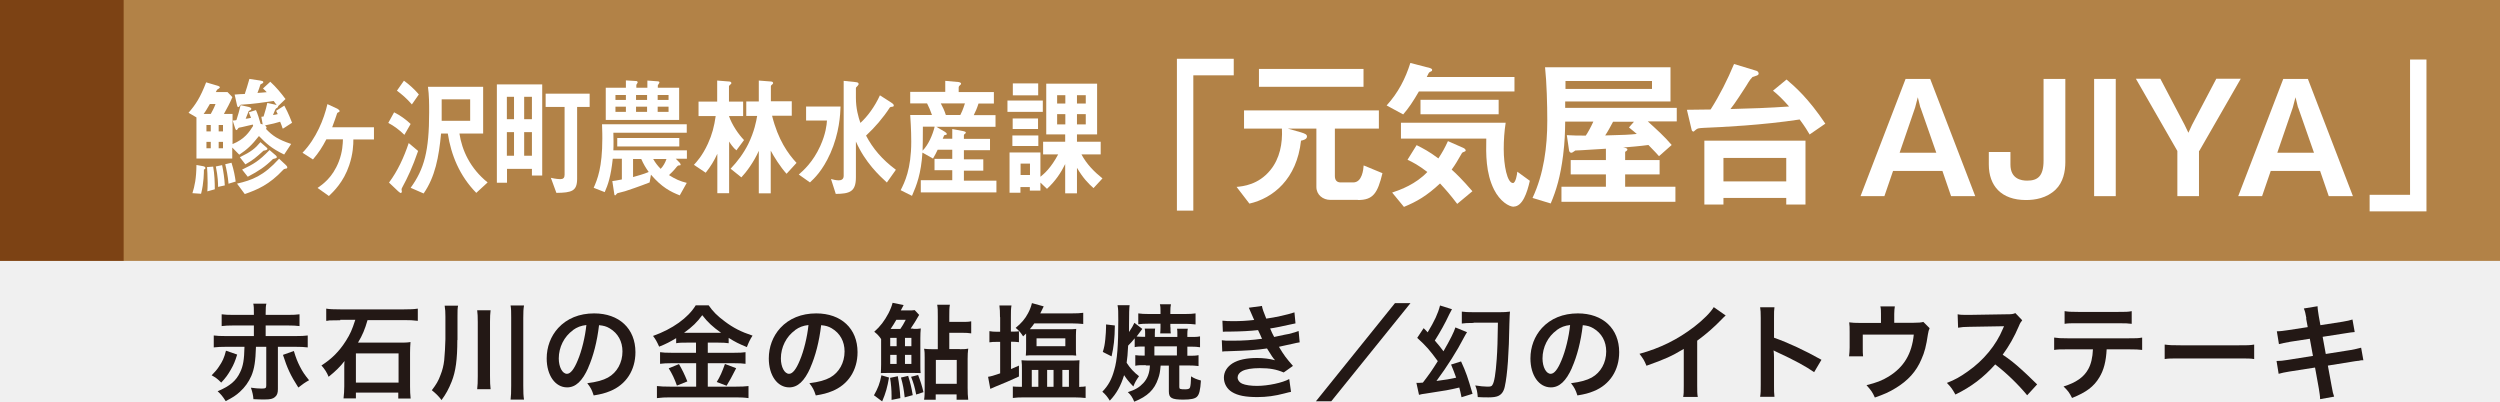
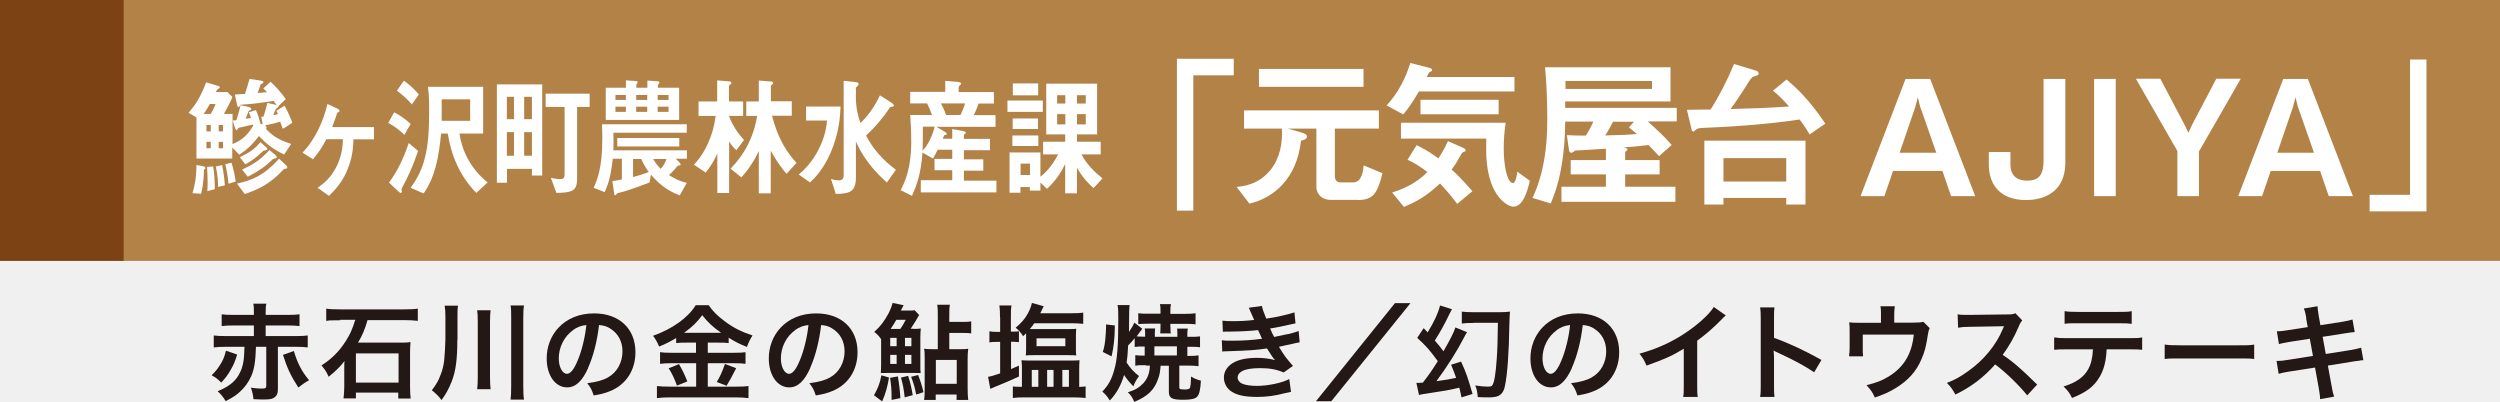
<svg xmlns="http://www.w3.org/2000/svg" viewBox="0 0 167.6 26.91">
  <defs>
    <style>
      .cls-1, .cls-2 {
        fill: #b28247;
      }

      .cls-3 {
        isolation: isolate;
      }

      .cls-4 {
        fill: #231815;
      }

      .cls-5 {
        fill: #fff;
      }

      .cls-2 {
        mix-blend-mode: multiply;
      }
    </style>
  </defs>
  <g class="cls-3">
    <g id="_レイヤー_2" data-name="レイヤー 2">
-       <g id="_テキスト1" data-name="テキスト1">
+       <g id="_レイヤー_1-2" data-name="レイヤー 1">
        <g>
          <g>
            <rect class="cls-1" width="167.6" height="17.49" />
            <rect class="cls-2" width="8.29" height="17.49" />
          </g>
          <g>
-             <path class="cls-4" d="M15.9,23.77c-.14.45-.23.67-.42,1-.2.35-.34.55-.65.88-.24-.25-.36-.33-.64-.49.24-.25.35-.37.48-.57.24-.35.36-.6.48-1.08l.75.26ZM15.15,23.25c-.32,0-.59.01-.82.04v-.8c.2.03.46.04.82.04h1.87v-.71h-1.38c-.32,0-.55.01-.78.04v-.79c.2.03.43.04.78.04h1.38v-.13c0-.3,0-.45-.04-.62h.88c-.04.11-.05.32-.05.62v.13h1.49c.35,0,.58-.01.78-.04v.79c-.24-.03-.45-.04-.78-.04h-1.49v.71h2c.36,0,.62-.01.82-.04v.8c-.22-.03-.49-.04-.82-.04h-1.18v2.84c0,.25-.05.41-.2.53-.14.12-.31.16-.68.16-.18,0-.46,0-.76-.02-.02-.25-.06-.46-.17-.77.28.04.51.06.71.06.27,0,.32-.03.32-.2v-2.6h-.69c-.03.97-.11,1.48-.31,1.95-.18.41-.43.76-.76,1.06-.27.25-.49.39-.96.63-.2-.32-.34-.48-.54-.66.83-.35,1.24-.7,1.51-1.28.2-.41.27-.83.29-1.7h-1.25ZM19.7,23.53c.14.47.24.71.41,1.05.18.35.31.54.61.91-.27.15-.44.27-.72.49-.53-.83-.74-1.29-1.03-2.19l.73-.26Z" />
-             <path class="cls-4" d="M22.81,21.47q-.62,0-.7.01s-.06,0-.13.02c-.03,0-.06,0-.11.01v-.82c.22.04.5.05.94.05h4.28c.43,0,.66-.01.92-.05v.82c-.28-.04-.53-.05-.92-.05h-2.45c-.18.62-.33.99-.64,1.51h2.8c.29,0,.49,0,.72-.04-.02.21-.03.53-.03.72v2.26c0,.27.01.57.04.81h-.83v-.4h-2.84v.39h-.83c.03-.25.05-.52.05-.81v-1.27c0-.18,0-.33.02-.43-.29.38-.62.7-1.07,1.06-.11-.28-.27-.53-.48-.76.7-.45,1.19-.94,1.64-1.65.29-.46.41-.73.63-1.41h-1.01ZM23.86,25.65h2.86v-1.96h-2.86v1.96Z" />
-             <path class="cls-4" d="M30.66,22.79c0,1.31-.11,2.11-.38,2.79-.2.5-.39.85-.68,1.24-.2-.27-.37-.43-.65-.66.29-.38.44-.62.59-1.04.12-.3.2-.62.24-.97.03-.27.08-1.1.08-1.41v-1.51c0-.29-.01-.5-.05-.74h.9c-.04.18-.04.35-.04.76v1.55ZM32.89,20.79c-.03.25-.04.45-.04.81v3.59c0,.42.01.67.04.9h-.9c.03-.24.04-.48.04-.89v-3.59c0-.38-.01-.59-.04-.81h.9ZM35.13,20.48c-.04.23-.05.43-.05.83v4.54c0,.46.01.69.05.94h-.9c.03-.24.04-.5.04-.94v-4.54c0-.39,0-.59-.04-.83h.9Z" />
-             <path class="cls-4" d="M39.44,24.65c-.4.9-.85,1.32-1.42,1.32-.8,0-1.37-.81-1.37-1.94,0-.77.27-1.49.77-2.04.59-.64,1.42-.98,2.41-.98,1.68,0,2.77,1.02,2.77,2.6,0,1.21-.63,2.18-1.7,2.61-.34.14-.61.21-1.1.29-.12-.37-.2-.53-.43-.82.64-.08,1.06-.2,1.39-.38.61-.34.97-1,.97-1.75,0-.67-.3-1.22-.86-1.55-.22-.13-.4-.18-.71-.21-.13,1.1-.38,2.07-.73,2.86ZM38.41,22.14c-.59.42-.95,1.14-.95,1.89,0,.57.24,1.03.55,1.03.23,0,.47-.29.72-.9.27-.63.5-1.58.58-2.37-.36.04-.62.14-.9.34Z" />
-             <path class="cls-4" d="M46.02,22.97c-.28,0-.48,0-.69.04v-.34c-.4.24-.68.39-1.14.57-.17-.37-.22-.46-.41-.72,1.3-.46,2.35-1.21,2.86-2.05h.87c.28.41.58.71,1.08,1.08.57.43,1.1.7,1.86.95-.17.26-.27.48-.38.77-.55-.23-.78-.34-1.22-.62v.36c-.2-.03-.39-.04-.69-.04h-.71v.68h1.77c.36,0,.58-.01.76-.04v.78c-.2-.03-.44-.04-.77-.04h-1.76v1.57h1.9c.36,0,.6-.01.83-.04v.81c-.26-.04-.55-.05-.84-.05h-4.43c-.32,0-.57.01-.87.05v-.81c.25.03.51.04.87.04h1.76v-1.57h-1.66c-.3,0-.55.01-.76.04v-.78c.19.03.41.04.76.04h1.65v-.68h-.64ZM45.52,24.41c.24.42.37.69.56,1.16l-.7.28c-.15-.44-.33-.81-.55-1.16l.69-.28ZM46,22.31h2.17q.06,0,.17,0c-.55-.39-.9-.71-1.26-1.18-.36.48-.64.76-1.22,1.18h.15ZM49.35,24.69q-.09.16-.35.67s-.05.09-.29.5l-.66-.25c.22-.35.38-.72.55-1.21l.74.28Z" />
-             <path class="cls-4" d="M54.33,24.65c-.4.9-.85,1.32-1.42,1.32-.8,0-1.37-.81-1.37-1.94,0-.77.27-1.49.77-2.04.59-.64,1.42-.98,2.41-.98,1.68,0,2.77,1.02,2.77,2.6,0,1.21-.63,2.18-1.7,2.61-.34.14-.61.21-1.1.29-.12-.37-.2-.53-.43-.82.64-.08,1.06-.2,1.39-.38.61-.34.97-1,.97-1.75,0-.67-.3-1.22-.86-1.55-.22-.13-.4-.18-.71-.21-.13,1.1-.38,2.07-.73,2.86ZM53.3,22.14c-.59.42-.95,1.14-.95,1.89,0,.57.24,1.03.55,1.03.23,0,.47-.29.72-.9.27-.63.5-1.58.58-2.37-.36.04-.62.14-.9.34Z" />
-             <path class="cls-4" d="M59.6,25.31c-.11.64-.22,1.04-.46,1.6l-.55-.41c.27-.48.39-.78.5-1.34l.51.15ZM61.24,22.05c.2,0,.34,0,.49-.03-.02.21-.03.38-.03.65v1.72c0,.36,0,.48.02.62-.19,0-.34-.01-.59-.01h-1.48c-.29,0-.39,0-.6.01.01-.19.02-.37.02-.58v-1.7c-.13-.2-.27-.34-.46-.49.41-.36.69-.74.95-1.23.13-.25.23-.51.28-.71l.74.15q-.06.11-.11.21s-.04.07-.08.15h.55c.15,0,.27,0,.38-.02l.3.32q-.16.26-.29.49c-.05.08-.23.36-.28.43h.18ZM60.19,25.23c.09.5.14.94.17,1.46l-.59.12v-.29c0-.35-.03-.78-.1-1.19l.53-.11ZM59.68,23.21h.43v-.56h-.43v.56ZM59.68,24.4h.43v-.61h-.43v.61ZM60.36,22.05c.13-.19.22-.33.36-.61h-.63c-.13.23-.22.37-.38.61h.66ZM60.88,25.19c.14.44.22.77.31,1.3l-.54.15c-.06-.55-.11-.83-.25-1.33l.48-.11ZM60.67,23.21h.43v-.56h-.43v.56ZM60.67,24.4h.43v-.61h-.43v.61ZM61.55,25.14c.16.41.25.69.36,1.15l-.49.16c-.09-.49-.19-.81-.34-1.19l.47-.12ZM64.35,23.41c.21,0,.39,0,.56-.04-.03.24-.04.41-.04.71v1.89c0,.34.01.58.04.83h-.78v-.36h-1.4v.36h-.78c.04-.25.04-.43.04-.8v-2.04c0-.24,0-.4-.04-.58.16.02.32.03.57.03h.35v-2.19c0-.4,0-.57-.04-.79h.85c-.04.23-.04.39-.04.79v.36h.83c.3,0,.45,0,.64-.04v.81c-.18-.03-.34-.04-.64-.04h-.83v1.09h.7ZM62.74,25.73h1.4v-1.6h-1.4v1.6Z" />
-             <path class="cls-4" d="M67.04,21.26c0-.34-.01-.57-.04-.78h.81c-.04.23-.04.41-.04.78v.97h.08c.23,0,.31,0,.46-.02v.73c-.19-.02-.29-.03-.44-.03h-.09v1.83c.2-.08.27-.11.53-.23v.73c-.63.29-.89.4-1.6.69-.14.06-.22.09-.32.14l-.15-.81c.17-.02.41-.09.81-.23v-2.11h-.24c-.18,0-.32,0-.48.03v-.75c.17.03.3.04.49.04h.23v-.98ZM72.43,25.93c.12,0,.24,0,.35-.03v.78c-.22-.02-.47-.04-.78-.04h-3.34c-.32,0-.54.01-.76.04v-.77c.12.01.24.02.43.02h.18v-1.09c0-.34,0-.47-.03-.69.2.02.27.02.67.02h2.55c.4,0,.48,0,.67-.02-.01.21-.02.36-.02.69v1.1h.08ZM68.79,22.5v-.14c-.08.08-.11.1-.2.19-.14-.23-.3-.41-.5-.57.38-.31.63-.6.83-.98.12-.22.22-.49.26-.68l.79.22q-.04.08-.23.47h2.09c.35,0,.58-.01.79-.04v.75c-.22-.02-.46-.04-.78-.04h-2.5c-.11.15-.15.22-.3.39.12,0,.17,0,.27,0h2.28c.27,0,.39,0,.56-.02-.01.13-.02.27-.02.44v.9c0,.2,0,.32.02.45-.18-.02-.27-.02-.53-.02h-2.3c-.26,0-.38,0-.55.02.01-.13.02-.27.02-.43v-.91ZM69.17,25.93h.44v-1.13h-.44v1.13ZM69.49,23.21h1.93v-.53h-1.93v.53ZM70.2,25.93h.43v-1.13h-.43v1.13ZM71.22,25.93h.44v-1.13h-.44v1.13Z" />
-             <path class="cls-4" d="M76.79,24.48c-.32,0-.5,0-.68.04v-.71c.16.02.27.03.54.03h.09v-.61h-.12c-.23,0-.35,0-.55.04v-.59c-.16.2-.24.29-.44.49-.03.57-.05.81-.1,1.15.23.36.5.65.83.9-.18.26-.27.4-.38.69-.29-.3-.45-.5-.62-.76-.22.71-.5,1.23-.96,1.71-.15-.25-.29-.42-.5-.6.4-.41.63-.83.8-1.46.2-.66.27-1.65.27-3.32,0-.6,0-.75-.05-1.02h.81q-.04.23-.04,1.34c0,.15,0,.24,0,.46.19-.28.28-.44.36-.62l.53.41c-.09.12-.22.29-.38.51.13.01.24.02.45.02h.12v-.22c0-.14,0-.22-.03-.33h.7c-.01.09-.02.17-.02.32v.24h1.51v-.23c0-.14,0-.21-.02-.32h.72c-.02.1-.03.19-.03.32v.23h.27c.24,0,.38,0,.58-.04v.73c-.19-.03-.34-.04-.58-.04h-.27v.61h.11c.29,0,.44,0,.64-.04v.73c-.22-.03-.42-.04-.71-.04h-.58v1.44c0,.14.04.16.41.16.18,0,.29-.04.31-.13.04-.12.06-.34.07-.74.2.13.34.19.66.28-.04.64-.11.95-.28,1.1-.13.12-.41.18-.9.18-.78,0-.97-.11-.97-.55v-1.73h-.55c-.04.43-.07.61-.17.88-.25.74-.71,1.18-1.6,1.54-.12-.29-.23-.46-.43-.64.5-.16.77-.32,1.04-.61.28-.3.42-.68.44-1.18h-.25ZM73.93,23.6c.1-.33.13-.48.17-.86.03-.33.05-.6.05-.81v-.18l.59.07c-.01.9-.08,1.46-.22,2.07l-.58-.29ZM78.47,21.94c0,.22,0,.29.02.41h-.71c.01-.11.02-.22.02-.41v-.24h-.81c-.25,0-.5.01-.68.04v-.73c.22.03.38.04.68.04h.81v-.18c0-.2,0-.31-.04-.47h.74c-.03.14-.04.27-.04.48v.17h1.02c.27,0,.47-.01.67-.04v.74c-.2-.02-.42-.04-.65-.04h-1.04v.23ZM78.9,23.83v-.61h-1.51v.61h1.51Z" />
-             <path class="cls-4" d="M81.97,21.5c.2.02.36.03.67.03.53,0,.91-.02,1.44-.08q-.02-.06-.08-.18c-.18-.41-.27-.62-.28-.64l.88-.12c.03.18.1.39.29.85.6-.08,1.41-.26,1.89-.42l.07.74q-.07.01-.24.05c-.47.11-1.25.27-1.46.29.11.26.15.35.27.57.6-.13.93-.2.97-.2.4-.1.48-.13.67-.2l.07.76c-.13.02-.28.05-.44.09-.29.07-.52.12-.69.15q-.17.04-.26.06c.36.6.48.75.94,1.28l-.62.44c-.5-.21-.93-.29-1.61-.29-.53,0-.94.07-1.18.2-.2.11-.3.26-.3.43s.12.33.3.41c.22.1.6.15,1,.15.73,0,1.72-.21,2.16-.46l.12.86q-.13.02-.46.11c-.6.16-1.18.24-1.79.24-.8,0-1.32-.1-1.71-.34-.34-.21-.54-.57-.54-.96s.21-.73.59-.97c.37-.23.93-.35,1.63-.35.43,0,.83.05,1.21.15-.11-.11-.24-.3-.54-.79-.74.11-1.19.14-2.71.19-.12,0-.17,0-.29.02l-.03-.76c.2.03.25.03.72.03.74,0,1.32-.04,1.98-.13-.04-.08-.07-.13-.12-.26-.07-.15-.09-.19-.15-.32-.56.06-1.06.09-1.88.1-.29,0-.33,0-.48.01l-.03-.74Z" />
+             <path class="cls-4" d="M15.9,23.77c-.14.45-.23.67-.42,1-.2.35-.34.55-.65.88-.24-.25-.36-.33-.64-.49.24-.25.35-.37.48-.57.24-.35.36-.6.48-1.08l.75.26ZM15.15,23.25c-.32,0-.59.01-.82.04v-.8c.2.03.46.04.82.04h1.87v-.71h-1.38c-.32,0-.55.01-.78.04v-.79c.2.03.43.04.78.04h1.38v-.13c0-.3,0-.45-.04-.62h.88c-.04.1-.05.32-.05.62v.13h1.49c.35,0,.58-.01.78-.04v.79c-.24-.03-.45-.04-.78-.04h-1.49v.71h2c.36,0,.62-.01.82-.04v.8c-.22-.03-.49-.04-.82-.04h-1.18v2.84c0,.25-.05.41-.2.53-.14.12-.31.16-.68.16-.18,0-.46,0-.76-.02-.02-.25-.06-.46-.17-.77.28.04.51.06.71.06.27,0,.32-.03.32-.2v-2.6h-.69c-.03.97-.11,1.48-.31,1.95-.18.41-.43.76-.76,1.06-.27.25-.49.39-.96.63-.2-.32-.34-.48-.54-.66.83-.35,1.24-.7,1.51-1.28.2-.41.27-.83.29-1.7h-1.25ZM19.7,23.53c.14.47.24.71.41,1.05.18.35.31.54.61.91-.27.15-.44.27-.72.49-.53-.83-.74-1.29-1.03-2.19l.73-.26Z" />
+             <path class="cls-4" d="M22.81,21.47q-.62,0-.7.01s-.06,0-.13.02c-.03,0-.06,0-.11.01v-.82c.22.04.5.05.94.05h4.28c.43,0,.66-.01.92-.05v.82c-.28-.03-.53-.05-.92-.05h-2.45c-.18.62-.33.99-.64,1.51h2.8c.29,0,.49,0,.72-.04-.02.21-.03.53-.03.72v2.26c0,.27.01.57.04.81h-.83v-.4h-2.84v.39h-.83c.03-.25.05-.52.05-.81v-1.27c0-.18,0-.33.02-.43-.29.38-.62.7-1.07,1.06-.11-.28-.27-.53-.48-.76.7-.45,1.19-.94,1.64-1.65.29-.46.41-.73.63-1.41h-1.01ZM23.86,25.65h2.86v-1.96h-2.86v1.96Z" />
+             <path class="cls-4" d="M30.66,22.79c0,1.31-.11,2.11-.38,2.79-.2.5-.39.85-.68,1.24-.2-.27-.37-.43-.65-.66.29-.38.44-.62.59-1.04.12-.3.2-.62.24-.97.03-.27.08-1.1.08-1.41v-1.51c0-.29-.01-.5-.05-.74h.9c-.04.18-.04.35-.04.76v1.55ZM32.89,20.79c-.03.25-.04.45-.04.81v3.59c0,.42.01.67.04.9h-.9c.03-.24.04-.48.04-.89v-3.59c0-.39-.01-.59-.04-.81h.9ZM35.13,20.48c-.04.23-.05.43-.05.83v4.54c0,.46.01.69.05.94h-.9c.03-.24.04-.5.04-.94v-4.54c0-.39,0-.59-.04-.83h.9Z" />
+             <path class="cls-4" d="M39.44,24.65c-.4.9-.85,1.32-1.42,1.32-.8,0-1.37-.81-1.37-1.94,0-.77.27-1.49.77-2.04.59-.64,1.42-.98,2.41-.98,1.68,0,2.77,1.02,2.77,2.6,0,1.21-.63,2.18-1.7,2.61-.34.14-.61.21-1.1.29-.12-.37-.2-.53-.43-.82.64-.08,1.06-.2,1.39-.39.61-.34.97-1,.97-1.75,0-.67-.3-1.22-.86-1.55-.22-.13-.4-.18-.71-.21-.13,1.1-.38,2.07-.73,2.86ZM38.41,22.14c-.59.42-.95,1.14-.95,1.89,0,.57.24,1.03.55,1.03.23,0,.47-.29.72-.9.27-.63.5-1.58.58-2.37-.36.04-.62.14-.9.34Z" />
+             <path class="cls-4" d="M46.02,22.97c-.28,0-.48,0-.69.03v-.34c-.4.24-.68.39-1.14.57-.17-.37-.22-.46-.41-.72,1.3-.46,2.35-1.21,2.86-2.05h.87c.28.41.58.71,1.08,1.08.57.43,1.1.7,1.86.95-.17.26-.27.48-.38.77-.55-.23-.78-.34-1.22-.62v.36c-.2-.03-.39-.03-.69-.03h-.71v.68h1.77c.36,0,.58-.01.76-.04v.78c-.2-.03-.44-.04-.77-.04h-1.76v1.57h1.9c.36,0,.6-.01.83-.04v.81c-.26-.03-.55-.05-.84-.05h-4.43c-.32,0-.57.01-.87.05v-.81c.25.03.51.04.87.04h1.76v-1.57h-1.66c-.3,0-.55.01-.76.04v-.78c.19.03.41.04.76.04h1.65v-.68h-.64ZM45.52,24.41c.24.42.37.69.56,1.16l-.7.28c-.15-.44-.33-.81-.55-1.16l.69-.28ZM46,22.31h2.17q.06,0,.17,0c-.55-.39-.9-.71-1.26-1.18-.36.48-.64.76-1.22,1.18h.15ZM49.35,24.69q-.09.16-.35.67s-.05.09-.29.5l-.66-.25c.22-.35.38-.72.55-1.21l.74.28Z" />
+             <path class="cls-4" d="M54.33,24.65c-.4.9-.85,1.32-1.42,1.32-.8,0-1.37-.81-1.37-1.94,0-.77.27-1.49.77-2.04.59-.64,1.42-.98,2.41-.98,1.68,0,2.77,1.02,2.77,2.6,0,1.21-.63,2.18-1.7,2.61-.34.14-.61.21-1.1.29-.12-.37-.2-.53-.43-.82.64-.08,1.06-.2,1.39-.39.61-.34.97-1,.97-1.75,0-.67-.3-1.22-.86-1.55-.22-.13-.4-.18-.71-.21-.13,1.1-.38,2.07-.73,2.86ZM53.3,22.14c-.59.42-.95,1.14-.95,1.89,0,.57.24,1.03.55,1.03.23,0,.47-.29.72-.9.27-.63.5-1.58.58-2.37-.36.04-.62.14-.9.34Z" />
+             <path class="cls-4" d="M59.6,25.31c-.11.64-.22,1.04-.46,1.6l-.55-.41c.27-.48.39-.78.5-1.34l.51.15ZM61.24,22.05c.2,0,.34,0,.49-.03-.02.21-.03.38-.03.65v1.72c0,.36,0,.48.02.62-.19,0-.34-.01-.59-.01h-1.48c-.29,0-.39,0-.6.01.01-.19.02-.37.02-.58v-1.69c-.13-.2-.27-.34-.46-.49.41-.36.69-.74.95-1.23.13-.25.23-.51.28-.71l.74.15q-.06.11-.11.21s-.04.07-.08.15h.55c.15,0,.27,0,.38-.02l.3.32q-.16.26-.29.49c-.05.08-.23.36-.28.43h.18ZM60.19,25.23c.09.5.14.94.17,1.46l-.59.12v-.29c0-.35-.03-.78-.1-1.19l.53-.1ZM59.68,23.21h.43v-.56h-.43v.56ZM59.68,24.4h.43v-.61h-.43v.61ZM60.36,22.05c.13-.19.22-.33.36-.61h-.63c-.13.23-.22.37-.38.61h.66ZM60.88,25.19c.14.44.22.77.31,1.3l-.54.15c-.06-.55-.11-.83-.25-1.33l.48-.11ZM60.67,23.21h.43v-.56h-.43v.56ZM60.67,24.4h.43v-.61h-.43v.61ZM61.55,25.14c.16.41.25.69.36,1.15l-.49.16c-.09-.49-.19-.81-.34-1.19l.47-.12ZM64.35,23.41c.21,0,.39,0,.56-.03-.03.24-.04.41-.04.71v1.89c0,.34.01.58.04.83h-.78v-.36h-1.4v.36h-.78c.04-.25.04-.43.04-.8v-2.05c0-.24,0-.4-.04-.58.16.02.32.03.57.03h.35v-2.19c0-.4,0-.57-.04-.79h.85c-.04.23-.04.39-.04.79v.36h.83c.3,0,.45,0,.64-.04v.81c-.18-.03-.34-.03-.64-.03h-.83v1.09h.7ZM62.74,25.73h1.4v-1.6h-1.4v1.6Z" />
+             <path class="cls-4" d="M67.04,21.26c0-.34-.01-.57-.04-.78h.81c-.04.23-.04.41-.04.78v.97h.08c.23,0,.31,0,.46-.02v.73c-.19-.02-.29-.03-.44-.03h-.09v1.83c.2-.08.27-.11.53-.23v.73c-.63.29-.89.4-1.6.69-.14.06-.22.09-.32.14l-.15-.81c.17-.02.41-.09.81-.23v-2.11h-.24c-.18,0-.32,0-.48.04v-.75c.17.03.3.04.49.04h.23v-.98ZM72.43,25.93c.12,0,.24,0,.35-.03v.78c-.22-.02-.47-.04-.78-.04h-3.34c-.32,0-.54.01-.76.04v-.77c.12.01.24.02.43.02h.18v-1.09c0-.34,0-.47-.03-.69.2.02.27.02.67.02h2.55c.4,0,.48,0,.67-.02-.01.21-.02.36-.02.69v1.1h.08ZM68.79,22.49v-.14c-.08.08-.11.1-.2.19-.14-.23-.3-.41-.5-.57.38-.32.63-.6.83-.98.12-.22.22-.49.26-.68l.79.22q-.04.08-.23.47h2.09c.35,0,.58-.01.79-.04v.75c-.22-.02-.46-.04-.78-.04h-2.5c-.11.15-.15.22-.3.39.12,0,.17,0,.27,0h2.28c.27,0,.39,0,.56-.02-.01.13-.02.27-.02.44v.9c0,.2,0,.32.02.45-.18-.02-.27-.02-.53-.02h-2.3c-.26,0-.38,0-.55.02.01-.13.02-.27.02-.43v-.91ZM69.17,25.93h.44v-1.13h-.44v1.13ZM69.49,23.21h1.93v-.53h-1.93v.53ZM70.2,25.93h.43v-1.13h-.43v1.13ZM71.22,25.93h.44v-1.13h-.44v1.13Z" />
+             <path class="cls-4" d="M76.79,24.48c-.32,0-.5,0-.68.04v-.71c.16.02.27.03.54.03h.09v-.61h-.12c-.23,0-.35,0-.55.03v-.59c-.16.2-.24.29-.44.49-.03.57-.05.81-.1,1.15.23.36.5.65.83.9-.18.26-.27.4-.38.69-.29-.3-.45-.5-.62-.76-.22.71-.5,1.23-.96,1.71-.15-.25-.29-.42-.5-.6.4-.41.63-.83.8-1.46.2-.66.27-1.65.27-3.32,0-.6,0-.75-.05-1.02h.81q-.04.23-.04,1.34c0,.15,0,.24,0,.46.19-.28.28-.44.36-.62l.53.41c-.09.12-.22.29-.38.51.13.01.24.02.45.02h.12v-.22c0-.14,0-.22-.03-.33h.7c-.01.09-.02.17-.02.32v.24h1.51v-.23c0-.14,0-.21-.02-.32h.72c-.02.1-.03.19-.03.32v.23h.27c.24,0,.38,0,.58-.03v.73c-.19-.03-.34-.03-.58-.03h-.27v.61h.11c.29,0,.44,0,.64-.04v.73c-.22-.03-.42-.04-.71-.04h-.58v1.44c0,.14.04.16.41.16.18,0,.29-.04.31-.13.04-.12.06-.34.07-.74.2.13.34.19.66.28-.04.64-.11.95-.28,1.1-.13.12-.41.18-.9.18-.78,0-.97-.11-.97-.55v-1.73h-.55c-.04.43-.07.61-.17.88-.25.74-.71,1.18-1.6,1.54-.12-.29-.23-.46-.43-.64.5-.16.77-.32,1.04-.61.28-.3.42-.68.44-1.18h-.25ZM73.93,23.6c.1-.33.13-.48.17-.86.03-.33.05-.6.05-.81v-.18l.59.07c-.01.9-.08,1.46-.22,2.07l-.58-.29ZM78.47,21.94c0,.22,0,.29.02.41h-.71c.01-.1.02-.22.02-.41v-.24h-.81c-.25,0-.5.01-.68.03v-.73c.22.03.38.03.68.03h.81v-.17c0-.2,0-.32-.04-.47h.74c-.03.14-.04.27-.04.48v.17h1.02c.27,0,.47-.01.67-.04v.74c-.2-.02-.42-.03-.65-.03h-1.04v.23ZM78.9,23.83v-.61h-1.51v.61h1.51Z" />
+             <path class="cls-4" d="M81.97,21.5c.2.02.36.03.67.03.53,0,.91-.02,1.44-.08q-.02-.06-.08-.18c-.18-.41-.27-.62-.28-.64l.88-.12c.03.18.1.39.29.85.6-.08,1.41-.26,1.89-.42l.07.74q-.07.01-.24.05c-.47.11-1.25.27-1.46.29.11.26.15.35.27.57.6-.13.93-.2.97-.2.4-.1.48-.13.67-.2l.07.76c-.13.02-.28.05-.44.09-.29.07-.52.12-.69.15q-.17.03-.26.06c.36.6.48.75.94,1.28l-.62.44c-.5-.21-.93-.29-1.61-.29-.53,0-.94.07-1.18.2-.2.11-.3.26-.3.43s.12.33.3.41c.22.1.6.15,1,.15.73,0,1.72-.21,2.16-.46l.12.86q-.13.02-.46.1c-.6.16-1.18.24-1.79.24-.8,0-1.32-.1-1.71-.34-.34-.21-.54-.57-.54-.96s.21-.73.59-.97c.37-.23.93-.35,1.63-.35.43,0,.83.05,1.21.15-.11-.1-.24-.3-.54-.78-.74.11-1.19.14-2.71.19-.12,0-.17,0-.29.02l-.03-.76c.2.03.25.03.72.03.74,0,1.32-.04,1.98-.13-.04-.08-.07-.13-.12-.26-.07-.15-.09-.19-.15-.32-.56.06-1.06.09-1.88.1-.29,0-.33,0-.48.01l-.03-.74Z" />
            <path class="cls-4" d="M94.56,20.32l-5.31,6.58h-1.03l5.3-6.58h1.04Z" />
-             <path class="cls-4" d="M94.97,25.67c.15,0,.18,0,.42-.02.43-.56.62-.83,1-1.44-.56-.76-.76-.99-1.38-1.56l.43-.65c.14.14.18.17.27.28.46-.76.69-1.25.83-1.8l.8.25c-.05.09-.12.22-.18.34-.28.6-.59,1.16-.97,1.76.3.35.36.42.58.72.44-.76.72-1.32.8-1.6l.78.32c-.06.1-.14.22-.22.38-.43.84-1.11,1.92-1.83,2.89.61-.08.93-.13,1.32-.22-.12-.35-.18-.48-.34-.88l.67-.21c.34.74.44,1.04.77,2.17l-.74.23c-.07-.34-.09-.43-.15-.65-.67.16-.89.2-2.28.41-.13.01-.32.05-.42.08l-.18-.83ZM98.79,21.65c-.38,0-.6.01-.79.04v-.8c.2.03.44.04.79.04h1.74c.25,0,.53-.01.7-.04-.02.17-.02.22-.04.79-.03,1.97-.13,3.44-.31,4.24-.07.33-.22.53-.45.63-.14.06-.34.09-.64.09-.22,0-.44,0-.72-.02-.03-.35-.06-.51-.17-.78.31.05.61.08.81.08.22,0,.29-.02.34-.11.13-.19.22-.75.29-1.74.04-.55.07-1.32.08-2.44h-1.63Z" />
-             <path class="cls-4" d="M105.39,24.65c-.4.9-.85,1.32-1.42,1.32-.8,0-1.37-.81-1.37-1.94,0-.77.27-1.49.77-2.04.59-.64,1.42-.98,2.41-.98,1.68,0,2.77,1.02,2.77,2.6,0,1.21-.63,2.18-1.7,2.61-.34.14-.61.21-1.1.29-.12-.37-.2-.53-.43-.82.64-.08,1.06-.2,1.39-.38.61-.34.97-1,.97-1.75,0-.67-.3-1.22-.86-1.55-.22-.13-.4-.18-.71-.21-.13,1.1-.38,2.07-.73,2.86ZM104.36,22.14c-.59.42-.95,1.14-.95,1.89,0,.57.24,1.03.55,1.03.23,0,.47-.29.72-.9.27-.63.5-1.58.58-2.37-.36.04-.62.14-.9.34Z" />
-             <path class="cls-4" d="M115.69,21.15c-.12.11-.15.13-.26.25-.53.55-1.05,1-1.65,1.44v2.99c0,.38,0,.59.04.78h-.98c.04-.2.04-.34.04-.76v-2.46c-.82.49-1.21.67-2.5,1.13-.15-.36-.22-.48-.47-.8,1.39-.38,2.56-.96,3.68-1.82.62-.48,1.1-.97,1.3-1.31l.8.56Z" />
-             <path class="cls-4" d="M118,26.59c.04-.22.04-.41.04-.79v-4.49c0-.34-.01-.53-.04-.71h.96c-.03.21-.03.3-.03.74v1.3c.96.34,2.06.85,3.18,1.48l-.49.83c-.58-.4-1.31-.8-2.48-1.34-.16-.08-.18-.08-.24-.12.02.2.03.28.03.48v1.85c0,.37,0,.55.03.78h-.96Z" />
-             <path class="cls-4" d="M129.36,22.01c-.06.13-.07.18-.11.39-.12.8-.22,1.2-.44,1.69-.34.81-.9,1.43-1.73,1.93-.42.26-.78.42-1.39.63-.16-.36-.25-.48-.56-.83.66-.16,1.05-.31,1.49-.58,1.02-.63,1.55-1.52,1.68-2.81h-3.42v.9c0,.22,0,.41.02.56h-.94c.02-.17.04-.39.04-.59v-1.02c0-.29,0-.48-.03-.67.25.03.37.04.76.04h1.37v-.6c0-.22,0-.35-.04-.51h.97c-.02.12-.04.31-.04.5v.6h1.26q.52,0,.69-.06l.41.41Z" />
-             <path class="cls-4" d="M135.91,26.51c-.58-.71-1.39-1.5-2.15-2.08-.79.88-1.6,1.5-2.67,2.02-.2-.36-.28-.48-.57-.78.54-.21.88-.4,1.4-.77,1.06-.74,1.9-1.76,2.35-2.85l.08-.18q-.11,0-2.32.04c-.34,0-.53.02-.76.06l-.03-.9c.2.04.33.04.62.04h.17l2.46-.04c.39,0,.45-.01.62-.08l.46.48c-.09.11-.15.2-.22.38-.32.75-.67,1.36-1.09,1.93.44.29.82.59,1.29,1.02q.18.15,1.02.97l-.67.73Z" />
-             <path class="cls-4" d="M141.23,23.42c-.04.8-.19,1.39-.49,1.88-.37.62-.88,1-1.83,1.38-.18-.36-.27-.48-.57-.77.84-.26,1.37-.63,1.66-1.17.18-.32.29-.78.31-1.32h-1.71c-.48,0-.64,0-.89.04v-.83c.27.04.42.05.9.05h4.1c.48,0,.64,0,.9-.05v.83c-.25-.03-.41-.04-.89-.04h-1.5ZM138.42,20.86c.26.04.4.05.9.05h2.69c.51,0,.64,0,.9-.05v.85c-.23-.03-.4-.04-.89-.04h-2.72c-.49,0-.66,0-.89.04v-.85Z" />
+             <path class="cls-4" d="M94.97,25.67c.15,0,.18,0,.42-.02.43-.56.62-.83,1-1.44-.56-.76-.76-.99-1.38-1.56l.43-.65c.14.14.18.18.27.28.46-.76.69-1.25.83-1.8l.8.25c-.05.09-.12.22-.18.34-.28.6-.59,1.16-.97,1.76.3.35.36.42.58.72.44-.76.72-1.32.8-1.6l.78.32c-.06.1-.14.22-.22.39-.43.84-1.11,1.92-1.83,2.89.61-.08.93-.13,1.32-.22-.12-.35-.18-.48-.34-.88l.67-.21c.34.74.44,1.04.77,2.17l-.74.23c-.07-.34-.09-.43-.15-.65-.67.16-.89.2-2.28.41-.13.01-.32.05-.42.08l-.18-.83ZM98.79,21.65c-.38,0-.6.01-.79.04v-.8c.2.03.44.04.79.04h1.74c.25,0,.53-.01.7-.04-.02.17-.02.22-.04.79-.03,1.97-.13,3.44-.31,4.24-.07.33-.22.53-.45.63-.14.06-.34.09-.64.09-.22,0-.44,0-.72-.02-.03-.35-.06-.51-.17-.78.31.05.61.08.81.08.22,0,.29-.02.34-.1.13-.19.22-.75.29-1.74.04-.55.07-1.32.08-2.44h-1.63Z" />
+             <path class="cls-4" d="M105.39,24.65c-.4.9-.85,1.32-1.42,1.32-.8,0-1.37-.81-1.37-1.94,0-.77.27-1.49.77-2.04.59-.64,1.42-.98,2.41-.98,1.68,0,2.77,1.02,2.77,2.6,0,1.21-.63,2.18-1.7,2.61-.34.14-.61.21-1.1.29-.12-.37-.2-.53-.43-.82.64-.08,1.06-.2,1.39-.39.61-.34.97-1,.97-1.75,0-.67-.3-1.22-.86-1.55-.22-.13-.4-.18-.71-.21-.13,1.1-.38,2.07-.73,2.86ZM104.36,22.14c-.59.42-.95,1.14-.95,1.89,0,.57.24,1.03.55,1.03.23,0,.47-.29.72-.9.27-.63.5-1.58.58-2.37-.36.04-.62.14-.9.34Z" />
+             <path class="cls-4" d="M115.69,21.15c-.12.1-.15.13-.26.25-.53.55-1.05,1-1.65,1.44v2.99c0,.39,0,.59.04.78h-.98c.04-.2.04-.34.04-.76v-2.47c-.82.49-1.21.67-2.5,1.13-.15-.36-.22-.48-.47-.8,1.39-.38,2.56-.96,3.68-1.82.62-.48,1.1-.97,1.3-1.31l.8.56Z" />
+             <path class="cls-4" d="M118,26.59c.04-.22.04-.41.04-.78v-4.49c0-.34-.01-.52-.04-.71h.96c-.03.21-.03.3-.03.74v1.3c.96.34,2.06.85,3.18,1.48l-.49.83c-.58-.4-1.31-.8-2.48-1.34-.16-.08-.18-.08-.24-.12.02.2.03.28.03.48v1.85c0,.36,0,.55.03.78h-.96Z" />
+             <path class="cls-4" d="M129.36,22.01c-.06.13-.07.18-.11.39-.12.81-.22,1.2-.44,1.69-.34.81-.9,1.43-1.73,1.93-.42.26-.78.42-1.39.63-.16-.36-.25-.48-.56-.83.66-.16,1.05-.31,1.49-.58,1.02-.63,1.55-1.52,1.68-2.81h-3.42v.9c0,.22,0,.41.02.56h-.94c.02-.18.04-.39.04-.59v-1.02c0-.29,0-.48-.03-.67.25.03.37.03.76.03h1.37v-.6c0-.22,0-.35-.04-.51h.97c-.02.12-.04.31-.04.5v.6h1.26q.52,0,.69-.06l.41.41Z" />
+             <path class="cls-4" d="M135.91,26.51c-.58-.71-1.39-1.5-2.15-2.08-.79.88-1.6,1.5-2.67,2.02-.2-.36-.28-.48-.57-.78.54-.21.88-.4,1.4-.77,1.06-.74,1.9-1.76,2.35-2.85l.08-.18q-.11,0-2.32.04c-.34,0-.53.02-.76.06l-.03-.9c.2.04.33.04.62.04h.17l2.46-.03c.39,0,.45-.01.62-.08l.46.48c-.09.11-.15.2-.22.38-.32.75-.67,1.36-1.09,1.93.44.29.82.59,1.29,1.02q.18.15,1.02.97l-.67.73Z" />
+             <path class="cls-4" d="M141.23,23.42c-.04.81-.19,1.39-.49,1.88-.37.62-.88,1-1.83,1.38-.18-.36-.27-.48-.57-.77.84-.26,1.37-.63,1.66-1.17.18-.32.29-.78.31-1.32h-1.71c-.48,0-.64,0-.89.03v-.83c.27.04.42.05.9.05h4.1c.48,0,.64,0,.9-.05v.83c-.25-.03-.41-.03-.89-.03h-1.5ZM138.42,20.86c.26.04.4.05.9.05h2.69c.51,0,.64,0,.9-.05v.85c-.23-.03-.4-.04-.89-.04h-2.72c-.49,0-.66,0-.89.04v-.85Z" />
            <path class="cls-4" d="M145.13,23.1c.31.04.44.05,1.13.05h3.73c.69,0,.83,0,1.13-.05v.97c-.28-.04-.36-.04-1.14-.04h-3.72c-.79,0-.86,0-1.14.04v-.97Z" />
-             <path class="cls-4" d="M154.62,21.34c-.06-.34-.09-.46-.17-.66l.92-.15c0,.18.04.38.08.66l.11.61,1.48-.23c.34-.06.49-.09.67-.15l.15.84q-.19.01-.67.09l-1.48.23.21,1.15,1.64-.26c.29-.05.54-.11.73-.16l.15.84c-.15,0-.17,0-.32.04-.04,0-.08,0-.11.01-.05,0-.14.02-.28.04l-1.67.27.25,1.36c.08.46.09.48.17.72l-.94.17c0-.21-.04-.41-.09-.74l-.25-1.38-1.73.27c-.34.06-.46.08-.71.15l-.14-.86c.24,0,.44-.02.74-.07l1.7-.27-.21-1.15-1.3.2c-.32.06-.58.11-.77.16l-.14-.86c.25,0,.48-.04.77-.08l1.3-.2-.11-.59Z" />
+             <path class="cls-4" d="M154.62,21.34c-.06-.34-.09-.46-.17-.66l.92-.15c0,.18.04.39.08.66l.11.61,1.48-.23c.34-.06.49-.09.67-.15l.15.84q-.19.01-.67.09l-1.48.23.21,1.15,1.64-.26c.29-.05.54-.1.73-.16l.15.84c-.15,0-.17,0-.32.04-.04,0-.08,0-.11.01-.05,0-.14.02-.28.04l-1.67.27.25,1.36c.08.46.09.48.17.72l-.94.17c0-.21-.04-.41-.09-.74l-.25-1.38-1.73.27c-.34.06-.46.08-.71.15l-.14-.86c.24,0,.44-.02.74-.07l1.7-.27-.21-1.15-1.3.2c-.32.06-.58.1-.77.16l-.14-.86c.25,0,.48-.03.77-.08l1.3-.2-.11-.6Z" />
          </g>
          <g>
-             <path class="cls-5" d="M18.95,8.62c-.05-.15-.09-.28-.17-.46-.26.08-.52.15-.98.24l-.02.03s.09.06.09.11c0,.03-.01.07-.04.1.43.46.82.72,1.69,1.01l-.47.71c-.87-.42-1.22-.76-1.69-1.24-.47.6-.8.91-1.32,1.25l-.47-.48v.74h-2.4v-2.76l-.53-.31c.47-.54.79-1.02,1.18-2.04l.81.24s.11.04.11.09c0,.05-.08.1-.17.15-.03.03-.08.12-.1.17h.78l.33.34c-.18.42-.32.68-.57,1.13h.58v2.02c.81-.33,1.12-.81,1.38-1.22-.01-.05-.01-.06-.02-.09-.17.04-.59.14-.73.17s-.22.03-.25.08c-.05.08-.09.12-.12.12-.03,0-.06-.04-.08-.1l-.17-.54c.12,0,.22-.02.25-.03.13-.42.17-.53.28-1l.55.12c.15.04.17.11.17.12,0,.05-.05.09-.07.1-.09.04-.09.04-.11.06-.04.09-.11.3-.2.51.09,0,.15-.02.36-.06-.05-.13-.08-.21-.15-.37l.48-.15c.11.25.21.55.31.92l.14.04-.09-.51.15-.02c.17-.55.18-.61.25-.91l.46.1c.08.02.1.02.17.05l-.2-.28c-.71.1-1.37.2-2.08.24-.07,0-.15,0-.18.05-.04.08-.07.12-.11.12-.07,0-.09-.11-.1-.17l-.15-.67c.23-.02.53-.04.68-.04.09-.28.19-.57.31-1.01l.73.11c.12.02.2.04.2.1s-.03.08-.08.1-.07.04-.11.06c-.05.17-.12.38-.2.57.09,0,.52-.04.62-.05-.1-.11-.14-.15-.25-.25l.49-.45c.41.38.69.72,1.02,1.16l-.49.47v.02c-.01.05-.04.08-.09.11-.09.03-.1.08-.26.47.05,0,.27-.04.32-.06-.03-.06-.04-.08-.11-.22l.55-.35c.09.17.28.52.52,1.15l-.57.37ZM13.67,11.37c0,.17,0,.89-.19,1.62l-.58-.04c.15-.48.26-.97.27-1.89l.44.08c.1.02.16.06.16.12,0,.07-.04.09-.1.1ZM14.07,6.97c-.2.34-.28.49-.42.67h.48c.12-.22.23-.42.32-.67h-.39ZM14.13,8.38h-.29v.43h.29v-.43ZM14.13,9.51h-.29v.43h.29v-.43ZM13.9,12.83c.01-.16.02-.31.02-.58,0-.5-.03-.85-.04-1.05l.41-.03c.09.49.11,1.06.11,1.52l-.5.14ZM14.62,12.54c0-.27-.01-.69-.15-1.38l.42-.09c.09.44.16.9.18,1.36l-.46.1ZM14.95,8.38h-.29v.43h.29v-.43ZM14.95,9.51h-.29v.43h.29v-.43ZM15.32,12.31c-.04-.49-.14-.97-.22-1.3l.42-.1c.16.5.23.9.28,1.26l-.49.15ZM19.11,11.32s-.07,0-.12.06c-.94,1.01-1.75,1.34-2.58,1.63l-.52-.7c1-.23,1.79-.52,2.82-1.67l.44.41c.06.05.11.12.11.17,0,.08-.07.09-.15.09ZM17.81,10.07s-.09.03-.14.03c-.55.49-.69.62-1.22.92l-.37-.48c.76-.37,1.02-.58,1.38-1.01l.4.35s.07.06.07.1c0,.06-.09.08-.12.09ZM18.45,10.62c-.05.02-.11.03-.15.04-.53.52-.95.8-1.69,1.19l-.38-.48c.79-.38,1.12-.57,1.84-1.31l.42.36s.07.07.07.11c0,.07-.09.08-.11.09Z" />
-             <path class="cls-5" d="M23.69,9.33c0,.37-.02.98-.28,1.75-.38,1.13-1.04,1.75-1.36,2.06l-.76-.54c.34-.24,1-.69,1.42-1.76.26-.67.27-1.22.28-1.5h-1.11c-.28.53-.5.88-.9,1.35l-.7-.45c.92-.95,1.44-2.26,1.67-3.26l.67.31s.15.09.15.16c0,.05-.09.08-.16.12-.04.13-.24.7-.34.96h2.8v.82h-1.38Z" />
+             <path class="cls-5" d="M18.95,8.62c-.05-.15-.09-.28-.17-.46-.26.08-.52.15-.98.24l-.02.03s.09.06.09.11c0,.03-.01.07-.04.1.43.46.82.72,1.69,1.01l-.47.71c-.87-.42-1.22-.76-1.69-1.24-.47.6-.8.91-1.32,1.25l-.47-.48v.74h-2.4v-2.76l-.53-.31c.47-.54.79-1.02,1.18-2.04l.81.24s.11.04.11.09c0,.05-.08.1-.17.15-.03.03-.08.12-.1.17h.78l.33.34c-.18.42-.32.68-.57,1.13h.58v2.02c.81-.33,1.12-.81,1.38-1.22-.01-.05-.01-.06-.02-.09-.17.04-.59.14-.73.17s-.22.03-.25.08c-.05.08-.09.12-.12.12-.03,0-.06-.04-.08-.1l-.17-.54c.12,0,.22-.02.25-.03.13-.42.17-.53.28-1l.55.12c.15.04.17.11.17.12,0,.05-.05.09-.07.1-.09.04-.09.04-.11.06-.04.09-.11.3-.2.51.09,0,.15-.02.36-.06-.05-.13-.08-.21-.15-.37l.48-.15c.11.25.21.55.31.92l.14.04-.09-.51.15-.02c.17-.55.18-.61.25-.91l.46.1c.08.02.1.02.17.05l-.2-.28c-.71.1-1.37.2-2.07.24-.07,0-.15,0-.18.05-.04.08-.07.12-.11.12-.07,0-.09-.11-.1-.17l-.15-.67c.23-.02.53-.04.68-.04.09-.28.19-.57.31-1.01l.73.11c.12.02.2.04.2.1s-.03.08-.08.1c-.05.03-.07.04-.11.06-.05.17-.12.38-.2.57.09,0,.52-.04.63-.05-.1-.11-.14-.15-.25-.25l.49-.45c.41.38.69.72,1.02,1.16l-.49.47v.02c-.01.05-.04.08-.09.11-.09.03-.1.08-.26.47.05,0,.27-.04.32-.06-.03-.06-.04-.08-.11-.22l.55-.35c.09.17.28.52.52,1.15l-.57.37ZM13.67,11.37c0,.17,0,.89-.19,1.62l-.58-.04c.15-.48.26-.97.27-1.89l.44.08c.1.02.16.06.16.12,0,.07-.04.09-.1.1ZM14.07,6.97c-.2.34-.28.49-.42.67h.48c.12-.22.23-.42.32-.67h-.39ZM14.13,8.38h-.29v.43h.29v-.43ZM14.13,9.51h-.29v.43h.29v-.43ZM13.9,12.82c.01-.16.02-.31.02-.58,0-.5-.03-.85-.04-1.05l.41-.03c.09.49.11,1.06.11,1.52l-.5.14ZM14.62,12.54c0-.27-.01-.69-.15-1.38l.42-.09c.09.44.16.9.18,1.36l-.46.1ZM14.95,8.38h-.29v.43h.29v-.43ZM14.95,9.51h-.29v.43h.29v-.43ZM15.32,12.31c-.04-.49-.14-.97-.22-1.3l.42-.1c.16.5.23.9.28,1.26l-.49.15ZM19.11,11.32s-.07,0-.12.06c-.94,1.01-1.75,1.34-2.58,1.63l-.52-.7c1-.23,1.79-.52,2.82-1.67l.44.41c.06.05.11.12.11.17,0,.08-.07.09-.15.09ZM17.81,10.07s-.09.03-.14.03c-.55.49-.69.62-1.22.92l-.37-.48c.76-.37,1.02-.58,1.38-1.01l.4.35s.07.06.07.1c0,.06-.09.08-.12.09ZM18.45,10.62c-.05.02-.11.03-.15.04-.53.52-.95.8-1.69,1.19l-.38-.48c.79-.38,1.12-.57,1.84-1.31l.42.36s.07.07.07.11c0,.07-.09.08-.11.09Z" />
+             <path class="cls-5" d="M23.69,9.32c0,.37-.02.98-.28,1.75-.38,1.13-1.04,1.75-1.36,2.06l-.76-.54c.34-.24,1-.69,1.42-1.76.26-.67.27-1.22.28-1.5h-1.11c-.28.53-.5.88-.9,1.35l-.7-.45c.92-.95,1.44-2.26,1.67-3.26l.67.31s.15.09.15.16c0,.05-.09.08-.16.12-.04.13-.24.7-.34.96h2.8v.82h-1.38Z" />
            <path class="cls-5" d="M27.11,9.04c-.31-.31-.71-.61-1.08-.8l.39-.71c.39.19.78.47,1.11.78l-.42.73ZM26.97,12.56c-.04.08-.05.1-.05.13,0,.02.02.13.02.16,0,.03-.03.09-.07.09-.05,0-.12-.08-.18-.12l-.61-.58c.58-.78,1-1.69,1.32-2.65l.63.53c-.38,1.1-.7,1.78-1.06,2.44ZM27.61,7c-.35-.41-.69-.69-1-.92l.47-.67c.36.26.7.57,1,.92l-.46.66ZM31.93,12.93c-1.12-1.14-1.69-2.54-1.91-3.98h-.45c-.15,1.59-.4,2.91-1.17,4.02l-.87-.38c.91-1.26,1.24-2.46,1.24-5.06,0-.58,0-1.14-.08-1.71h3.7v3.13h-1.59c.17,1.12.71,2.33,1.89,3.28l-.76.7ZM31.53,6.66h-1.92c0,.24,0,1.33,0,1.44h1.91v-1.44Z" />
            <path class="cls-5" d="M35.66,11.77v-.45h-1.67v.93h-.68v-6.59h3.04v6.11h-.68ZM34.46,6.49h-.48v1.5h.48v-1.5ZM34.46,8.86h-.48v1.58h.48v-1.58ZM35.66,6.49h-.52v1.5h.52v-1.5ZM35.66,8.86h-.52v1.58h.52v-1.58ZM38.69,7.17v4.82c0,.82-.36.93-1.39.94l-.37-1.01c.33.08.57.09.63.09.2,0,.29-.09.29-.29v-4.55h-1.27v-.89h2.95v.89h-.84Z" />
-             <path class="cls-5" d="M45.58,13.1c-.62-.24-1.21-.54-1.94-1.39l-.09.52c-.6.24-1.57.57-1.65.59s-.49.13-.5.13c-.03,0-.13.15-.16.15-.05,0-.07-.1-.07-.17l-.12-.79c.17-.02.28-.04.64-.11v-1.39h-.61c-.13,1.21-.32,1.74-.54,2.24l-.74-.29c.25-.57.58-1.36.58-3.31,0-.19,0-.4-.02-.95h5.68v.57h-4.92c0,.17.01.31.01.56,0,.28,0,.45-.01.62h4.93v.56h-.75l.23.23s.1.1.1.16c0,.06-.04.06-.12.06q-.07,0-.15.1c-.15.2-.33.38-.51.55.43.27.74.41,1.19.52l-.46.82ZM40.61,8.04v-2.16h1.35v-.49l.65.04c.05,0,.14,0,.14.1,0,.03-.09.13-.09.17v.18h.74v-.48l.67.05c.07,0,.14.02.14.08,0,.04-.11.17-.11.2v.15h1.43v2.16h-4.91ZM41.96,6.37h-.7v.33h.7v-.33ZM41.96,7.15h-.7v.35h.7v-.35ZM41.38,9.82v-.57h4.16v.57h-4.16ZM42.99,10.66h-.55v1.21c.31-.09.7-.19,1.05-.34-.2-.28-.34-.51-.5-.87ZM43.38,6.37h-.74v.33h.74v-.33ZM43.38,7.15h-.74v.35h.74v-.35ZM43.79,10.66c.15.26.28.43.5.66.17-.17.31-.42.39-.66h-.89ZM44.82,6.37h-.73v.33h.73v-.33ZM44.82,7.15h-.73v.35h.73v-.35Z" />
-             <path class="cls-5" d="M49.37,10.08c-.22-.17-.4-.45-.49-.59v3.46h-.79v-2.64c-.22.48-.44.84-.78,1.27l-.79-.53c.17-.18.57-.61.94-1.42.28-.61.42-1.16.52-1.85h-1.15v-.97h1.25v-1.41l.75.06c.12,0,.2.03.2.11,0,.03,0,.04-.04.07-.1.1-.12.11-.12.15v1.02h.95v.97h-.95c.2.58.63,1.22,1.01,1.61l-.52.7ZM52.73,11.65c-.41-.45-.85-1.15-1.06-1.55v2.86h-.8v-2.85c-.33.76-.87,1.47-1.17,1.78l-.72-.58c.46-.48.87-1.03,1.18-1.65.42-.86.54-1.54.6-1.89h-.73v-.97h.84v-1.4l.76.06c.12,0,.2.03.2.11,0,.04-.04.07-.07.1-.07.05-.08.08-.08.11v1.01h1.4v.97h-1.32c.4,1.61,1.07,2.55,1.64,3.16l-.66.72Z" />
+             <path class="cls-5" d="M45.58,13.1c-.62-.24-1.21-.54-1.94-1.39l-.09.52c-.6.24-1.57.57-1.65.59s-.49.13-.5.13c-.03,0-.13.15-.16.15-.05,0-.07-.1-.07-.17l-.12-.79c.17-.02.28-.04.64-.11v-1.39h-.61c-.13,1.21-.32,1.74-.54,2.24l-.74-.29c.25-.57.58-1.36.58-3.31,0-.19,0-.4-.02-.95h5.68v.57h-4.92c0,.17.01.31.01.56,0,.28,0,.45-.01.62h4.93v.56h-.75l.23.23s.1.1.1.16c0,.06-.04.06-.12.06q-.07,0-.15.1c-.15.2-.33.38-.51.55.43.27.74.41,1.19.52l-.46.82ZM40.61,8.04v-2.16h1.35v-.49l.65.04c.05,0,.14,0,.14.1,0,.03-.09.13-.09.17v.18h.74v-.48l.67.05c.07,0,.14.02.14.08,0,.04-.11.17-.11.2v.15h1.43v2.16h-4.91ZM41.96,6.37h-.7v.33h.7v-.33ZM41.96,7.15h-.7v.35h.7v-.35ZM41.38,9.82v-.57h4.16v.57h-4.16ZM42.99,10.66h-.55v1.21c.31-.09.7-.19,1.05-.34-.2-.28-.34-.51-.5-.87ZM43.39,6.37h-.74v.33h.74v-.33ZM43.39,7.15h-.74v.35h.74v-.35ZM43.79,10.66c.15.26.28.43.5.66.17-.17.31-.42.39-.66h-.89ZM44.82,6.37h-.73v.33h.73v-.33ZM44.82,7.15h-.73v.35h.73v-.35Z" />
+             <path class="cls-5" d="M49.37,10.07c-.22-.17-.4-.45-.49-.59v3.46h-.79v-2.64c-.22.48-.44.84-.78,1.27l-.79-.53c.17-.18.57-.61.94-1.42.28-.61.42-1.16.52-1.85h-1.15v-.97h1.25v-1.41l.75.06c.12,0,.2.03.2.11,0,.03,0,.04-.04.07-.1.1-.12.11-.12.15v1.02h.95v.97h-.95c.2.58.63,1.22,1.01,1.61l-.52.7ZM52.73,11.65c-.41-.45-.85-1.15-1.06-1.55v2.86h-.8v-2.85c-.33.76-.87,1.47-1.17,1.78l-.72-.58c.46-.48.87-1.03,1.18-1.65.42-.86.54-1.54.6-1.89h-.73v-.97h.84v-1.4l.76.06c.12,0,.2.03.2.11,0,.04-.04.07-.07.1-.07.05-.08.08-.08.11v1.01h1.4v.97h-1.32c.4,1.61,1.07,2.55,1.64,3.16l-.66.72Z" />
            <path class="cls-5" d="M55.66,10.29c-.51,1.15-1.08,1.68-1.36,1.94l-.75-.53c.31-.27.95-.83,1.44-1.91.37-.82.43-1.41.45-1.71h-1.4v-.94h2.31c-.02.55-.07,1.75-.69,3.16ZM59.46,12.24c-.51-.47-1.45-1.33-2.08-2.75v2.4c0,.96-.41,1.1-1.35,1.11l-.32-1c.12.03.31.09.52.09.17,0,.33-.07.33-.3v-6.37l.76.08c.17.02.24.03.24.13,0,.05-.02.07-.09.15-.07.07-.09.09-.09.12v.66c0,.71.16,1.27.3,1.68.47-.42.97-1.1,1.31-1.85l.72.46c.15.1.21.15.21.22s-.06.08-.07.08c-.14.02-.15.02-.19.05-.47.72-1,1.33-1.6,1.89.45.86,1.08,1.61,2,2.29l-.6.85Z" />
-             <path class="cls-5" d="M61.73,12.87v-.79h2.11v-.67h-1.19v-.76h1.19v-.61h-.98c-.09.18-.18.38-.31.59l-.71-.4c-.09,1.41-.38,2.17-.7,2.9l-.76-.38c.26-.51.71-1.4.71-3.25,0-.15,0-.81-.07-1.79h1.46c-.11-.31-.2-.53-.33-.78h-1.13v-.77h2.35v-.74l.89.08s.17.02.17.11c0,.04-.04.08-.07.1-.02.02-.09.08-.09.15v.31h2.36v.77h-1.03c-.1.32-.2.54-.32.78h1.46v.78h-3.97l.58.34c.09.06.12.1.12.13,0,.02,0,.04,0,.04-.01.03-.12.04-.15.05-.02,0-.04.04-.12.24h.64v-.65l.74.14c.07.02.17.04.17.1,0,.04-.04.06-.06.08-.01,0-.07.05-.07.1v.24h1.75v.76h-1.75v.61h1.3v.76h-1.3v.67h2.18v.79h-5.07ZM61.87,8.49c0,.9-.01,1.25-.02,1.61.39-.39.68-1.07.81-1.61h-.79ZM63.07,6.93c.13.24.24.47.34.78h.97c.06-.11.17-.34.31-.78h-1.62Z" />
+             <path class="cls-5" d="M61.73,12.87v-.79h2.11v-.67h-1.19v-.76h1.19v-.61h-.98c-.09.18-.18.38-.31.59l-.71-.4c-.09,1.41-.38,2.17-.7,2.9l-.76-.38c.26-.51.71-1.4.71-3.25,0-.15,0-.81-.07-1.79h1.46c-.11-.31-.2-.53-.33-.78h-1.13v-.77h2.35v-.74l.89.08s.17.02.17.11c0,.04-.04.08-.07.1-.02.02-.09.08-.09.15v.31h2.36v.77h-1.03c-.1.32-.2.54-.32.78h1.46v.78h-3.97l.58.34c.09.06.12.1.12.13,0,.02,0,.04,0,.04-.01.03-.12.04-.15.05-.02,0-.04.04-.12.24h.64v-.65l.74.14c.07.02.17.04.17.1,0,.04-.04.06-.06.08-.01,0-.07.05-.07.1v.24h1.75v.76h-1.75v.61h1.3v.76h-1.3v.67h2.18v.79h-5.07ZM61.87,8.49c0,.9-.01,1.25-.02,1.61.39-.39.68-1.07.81-1.61h-.79ZM63.08,6.93c.13.24.24.47.34.78h.97c.06-.11.17-.34.31-.78h-1.62Z" />
            <path class="cls-5" d="M67.54,7.5v-.76h2.37v.76h-2.37ZM73.31,12.61c-.33-.29-.7-.66-1.11-1.36v1.71h-.79v-1.96c-.29.59-.64,1.12-1.22,1.66l-.44-.42v.54h-.71v-.24h-.63v.38h-.73v-2.7h2.07v1.63c.25-.2.7-.58,1.19-1.5h-1.01v-.85h1.48v-.49h-1.27v-3.4h3.41v3.4h-1.35v.49h1.59v.85h-1.29c.35.66.87,1.18,1.41,1.61l-.6.65ZM67.87,9.79v-.71h1.74v.71h-1.74ZM67.89,8.65v-.71h1.7v.71h-1.7ZM67.9,6.39v-.8h1.7v.8h-1.7ZM69.05,10.97h-.63v.76h.63v-.76ZM71.42,6.38h-.55v.56h.55v-.56ZM71.42,7.65h-.55v.69h.55v-.69ZM72.79,6.38h-.59v.56h.59v-.56ZM72.79,7.65h-.59v.69h.59v-.69Z" />
          </g>
          <g>
            <path class="cls-5" d="M80,5.05v9.07h-1.1V3.94h3.81v1.11h-2.71Z" />
            <path class="cls-5" d="M91.03,13.4h-1.85c-.48,0-.93-.33-.93-.87v-3.91h-1.92l.88.25c.26.08.41.14.41.28,0,.19-.25.25-.4.28-.28,2.58-1.88,3.86-3.46,4.22l-.86-1.12c.43-.04,1.46-.14,2.26-1.12.64-.78.83-1.79.78-2.79h-2.54v-1.22h9.04v1.22h-2.95v3.18c0,.28.13.43.39.43h.84c.61,0,.68-.89.7-1.14l1.26.52c-.33,1.36-.63,1.8-1.65,1.8ZM84.4,5.82v-1.2h7.01v1.2h-7.01Z" />
            <path class="cls-5" d="M95.13,6.12c-.41.71-.69,1.12-1.06,1.55l-1.11-.6c.78-.86,1.26-1.8,1.59-2.85l1.31.34s.15.04.15.12c0,.03-.01.05-.02.08-.02.01-.13.06-.15.08-.05.03-.06.06-.19.32h5.88v.97h-6.41ZM97.7,13.68c-.47-.62-.77-.96-1.16-1.38-.9.84-1.57,1.22-2.42,1.57l-.79-.96c.57-.19,1.58-.56,2.36-1.38-.6-.46-.97-.65-1.33-.82l.61-.98c.42.21.83.42,1.46.89.26-.4.42-.68.64-1.16l1.02.45c.05.02.17.09.17.17,0,.05-.05.08-.09.09-.05.02-.14.05-.16.09-.35.6-.39.69-.69,1.11.28.25.69.64,1.39,1.45l-1.02.85ZM101.49,13.86c-.33,0-.93-.36-1.33-1.15-.56-1.12-.54-2.39-.52-3.42h-5.72v-1.06h7.02c-.09.58-.13,1.16-.13,1.76,0,1.09.23,2.28.62,2.28.18,0,.28-.59.29-.76l.84.61c-.18.8-.49,1.73-1.09,1.73ZM95.23,7.66v-.97h5.24v.97h-5.24Z" />
            <path class="cls-5" d="M110.49,8.16c.55.5,1.1.99,1.58,1.56l-.85.75c-.13-.14-.3-.34-.71-.75-.58.08-1.23.13-1.7.17.15.02.29.04.29.14,0,.06-.09.11-.15.15v.55h2.31v.96h-2.31v.83h3.37v1.01h-7.64v-1.01h2.98v-.83h-2.36v-.96h2.36v-.76c-.64.04-1.55.1-1.62.1-.05,0-.36.01-.43.02-.03.01-.19.15-.25.15-.14,0-.17-.11-.18-.22l-.14-.96c.42.03.8.03,1.27.03.11-.15.33-.54.51-.94h-1.89c-.01.72-.02,1.3-.14,2.27-.18,1.41-.45,2.33-.83,3.22l-1.22-.37c.76-1.62.99-3.42.99-5.19,0-1.07-.04-2.56-.15-3.57h8.41v2.29h-7.06v.43h7.48v.91h-1.94ZM110.75,5.43h-5.8v.53h5.8v-.53ZM109.21,8.54l.33-.38h-1.4c-.17.32-.38.71-.53.92,1.31-.03,1.63-.05,2.12-.1-.17-.15-.19-.16-.53-.44Z" />
-             <path class="cls-5" d="M121.32,9.02c-.14-.24-.3-.51-.67-1.01-2.5.38-5.15.51-6.4.56-.4.02-.45.04-.55.12-.17.13-.12.13-.17.13-.01,0-.1-.01-.12-.11l-.32-1.35c.68-.01,1.17-.01,1.59-.02.61-.96,1.13-1.99,1.57-3.05l1.51.46c.08.02.14.11.14.18,0,.13-.18.15-.41.23-.23.23-.33.47-.54.78-.17.25-.59.93-.94,1.37,1.31-.03,2.62-.08,3.93-.17-.43-.49-.74-.79-1.08-1.06l.91-.75c.54.46,1.45,1.24,2.6,2.96l-1.06.73ZM119.75,13.71v-.44h-4.21v.44h-1.28v-4.28h6.78v4.28h-1.28ZM119.75,10.59h-4.21v1.57h4.21v-1.57Z" />
+             <path class="cls-5" d="M121.32,9.02c-.14-.24-.3-.51-.67-1.01-2.5.38-5.15.51-6.4.56-.4.02-.45.04-.55.12-.17.13-.12.13-.17.13-.01,0-.1-.01-.12-.11l-.32-1.35c.68-.01,1.17-.01,1.59-.02.61-.96,1.13-1.99,1.57-3.05l1.51.46c.08.02.14.11.14.18,0,.13-.18.15-.41.23-.23.23-.33.47-.54.78-.17.25-.59.93-.94,1.37,1.31-.03,2.62-.08,3.93-.17-.43-.49-.74-.79-1.08-1.06l.91-.75c.54.46,1.45,1.24,2.6,2.96l-1.06.73ZM119.75,13.71v-.44h-4.21v.44h-1.28v-4.28h6.78v4.28h-1.28ZM119.75,10.6h-4.21v1.57h4.21v-1.57Z" />
            <path class="cls-5" d="M130.8,13.15l-.58-1.69h-3.31l-.58,1.69h-1.6l3.02-7.86h1.65l3.02,7.86h-1.61ZM128.74,7.21l-.17-.69-.18.69-1.04,3.03h2.46l-1.06-3.03Z" />
            <path class="cls-5" d="M137.81,12.71c-.6.58-1.39.7-1.99.7-1.66,0-2.49-.96-2.49-2.38v-.84h1.45v.84c0,.97.73,1.08,1.12,1.08.7,0,1.1-.29,1.1-1.34v-5.48h1.46v5.58c0,.62-.14,1.35-.65,1.84Z" />
            <path class="cls-5" d="M140.39,13.15v-7.86h1.45v7.86h-1.45Z" />
            <path class="cls-5" d="M147.42,10.12v3.03h-1.45v-3.03l-2.78-4.84h1.64l1.62,3.08.26.54.25-.54,1.62-3.08h1.64l-2.78,4.84Z" />
            <path class="cls-5" d="M156.12,13.15l-.58-1.69h-3.31l-.58,1.69h-1.6l3.02-7.86h1.65l3.02,7.86h-1.61ZM154.06,7.21l-.17-.69-.18.69-1.04,3.03h2.46l-1.06-3.03Z" />
            <path class="cls-5" d="M158.86,14.17v-1.11h2.71V3.99h1.1v10.18h-3.81Z" />
          </g>
        </g>
      </g>
    </g>
  </g>
</svg>
